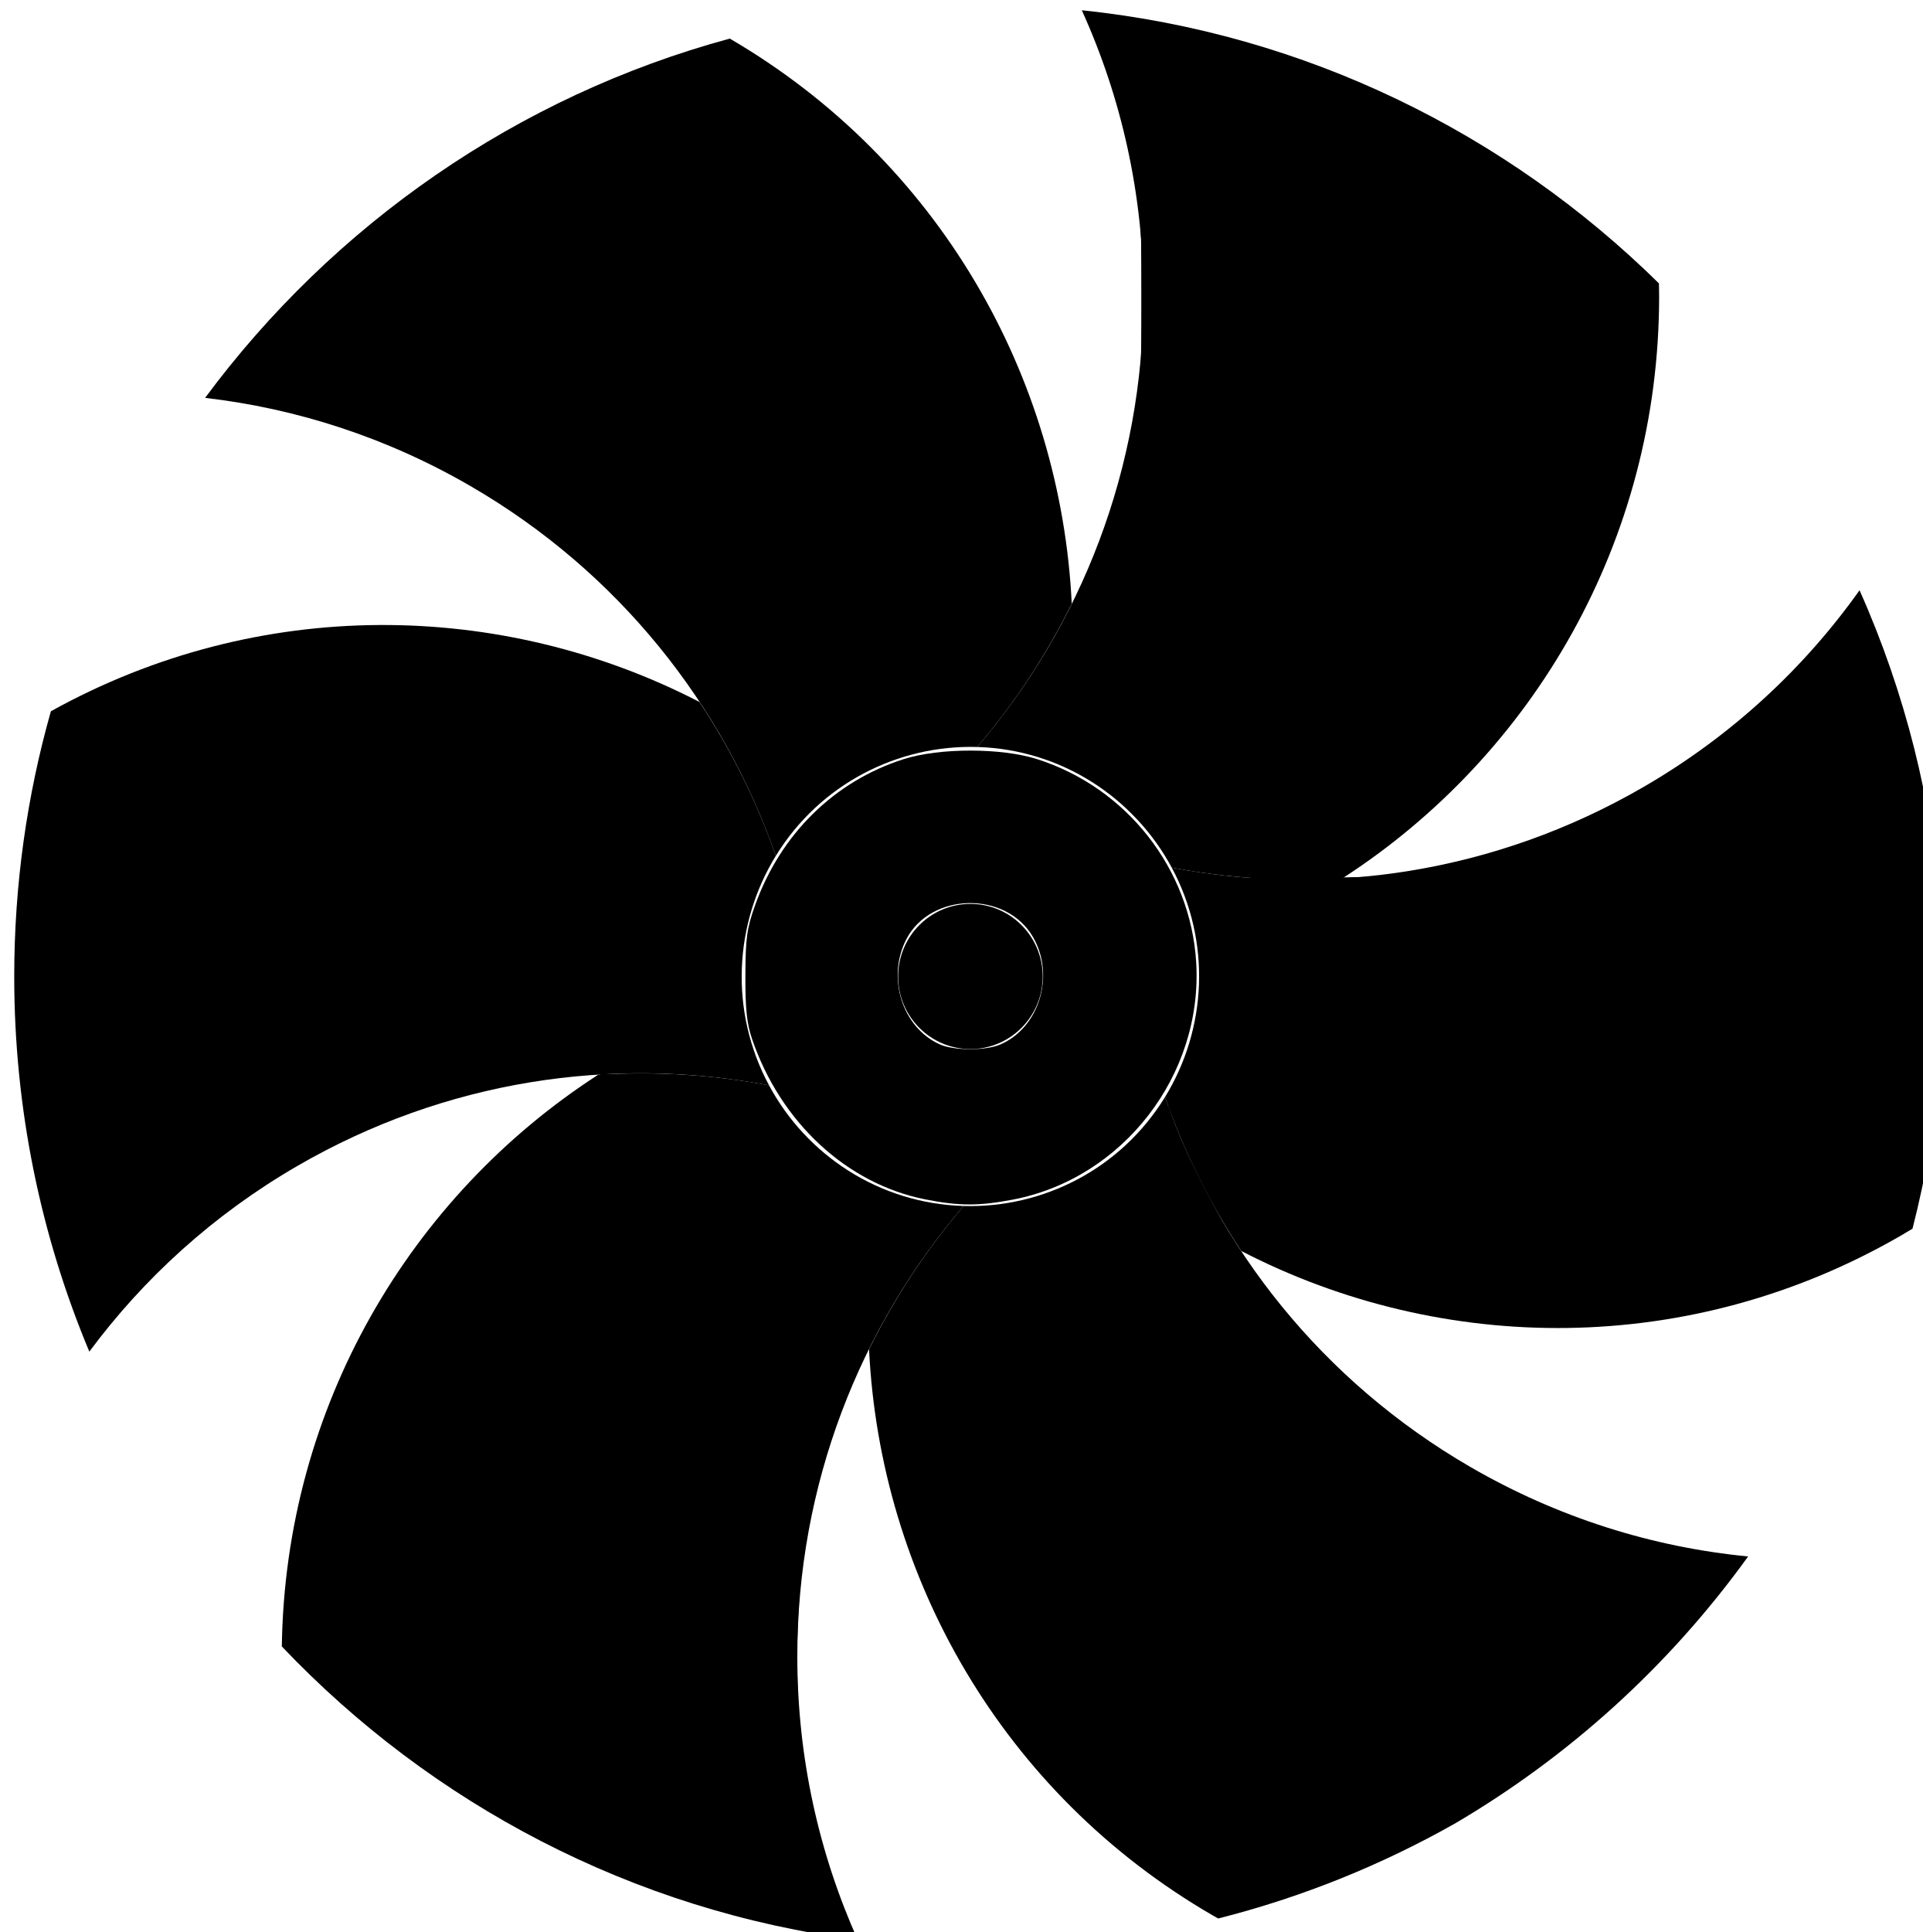
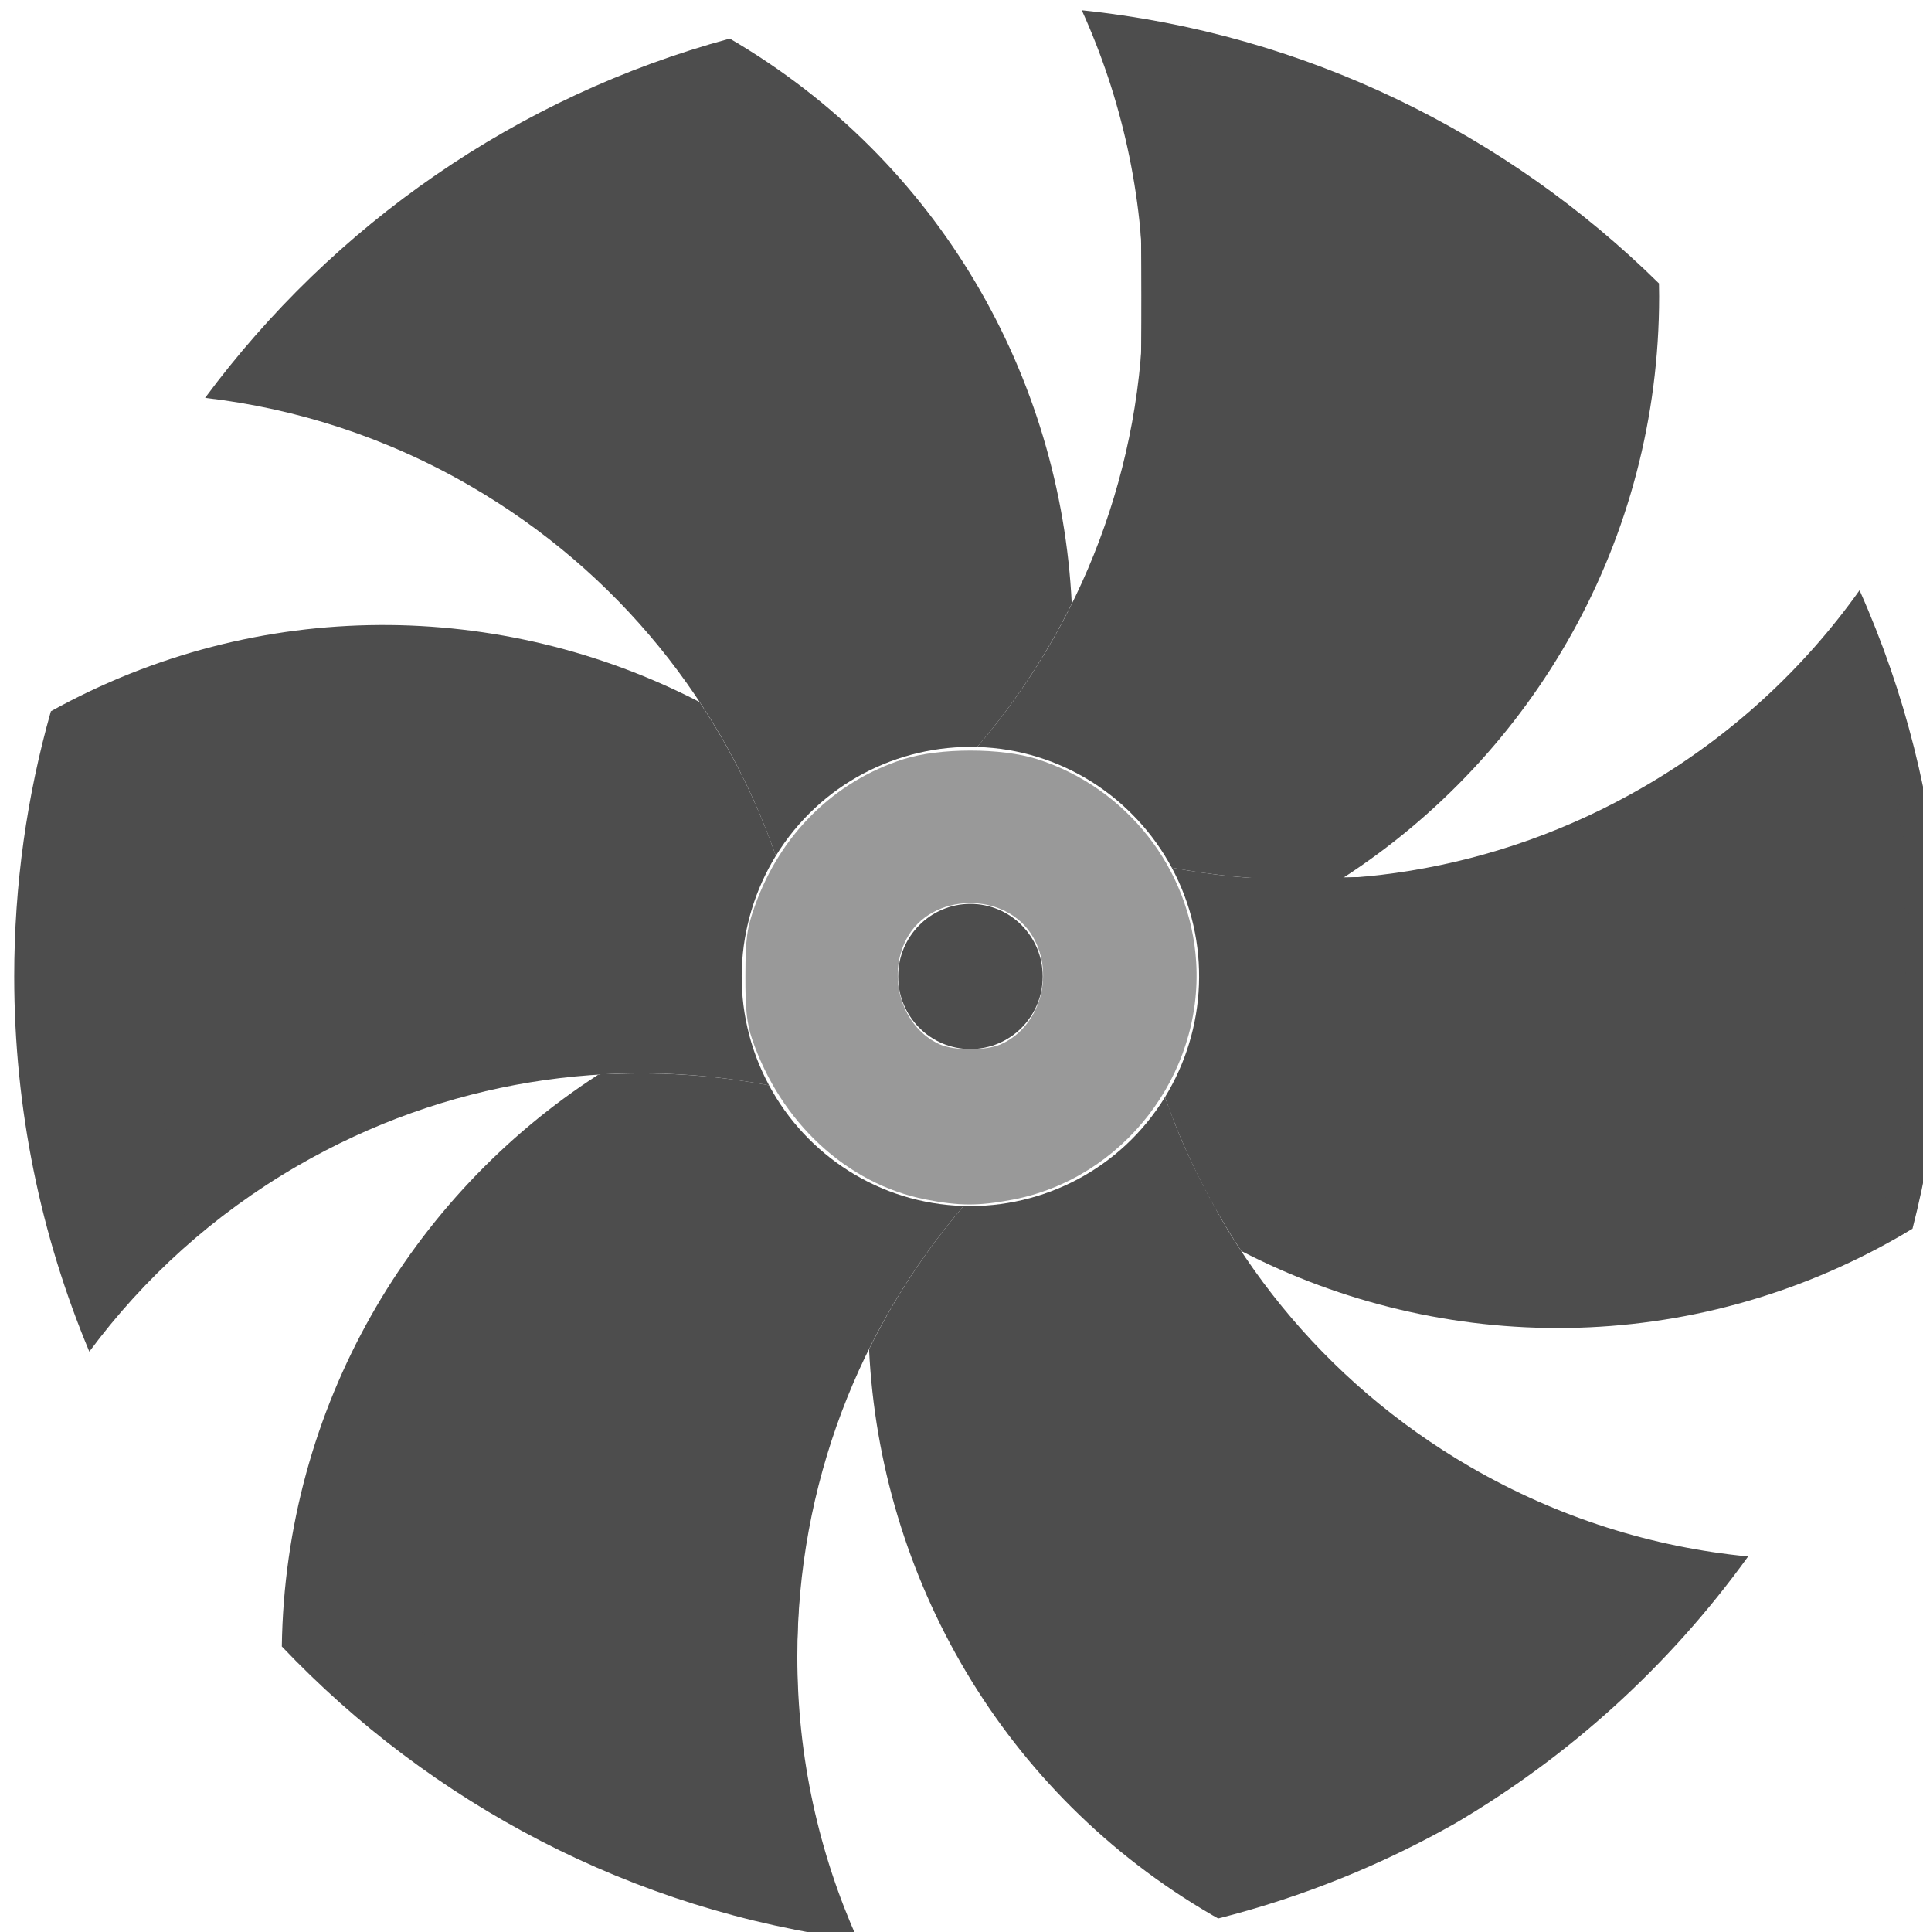
<svg xmlns="http://www.w3.org/2000/svg" version="1.1" id="Layer_1" viewBox="0 0 127.541 128.156" xml:space="preserve" width="127.541" height="128.156">
  <defs id="defs10776" />
-   <ellipse style="fill:#000000;stroke-width:0.39" cx="64.388" cy="64.773" id="circle10745" rx="4.797" ry="4.815" />
-   <path style="fill:#000000;stroke-width:0.39" d="m 51.476,56.771 c 2.935,-4.776 8.105,-7.373 13.36,-7.221 2.466,-2.878 4.575,-6.071 6.275,-9.503 C 70.388,25.025 62.331,10.671 48.421,2.56 34.309,6.385 22.106,14.926 13.608,26.393 c 6.025,0.696 12.012,2.606 17.599,5.844 9.852,5.708 16.782,14.543 20.269,24.535 z" id="path10747" />
-   <path style="fill:#000000;stroke-width:0.39" d="M 19.722,77.346 C 29.574,71.637 40.662,70.03 51.027,71.994 48.373,67.055 48.717,61.263 51.476,56.77 50.225,53.188 48.525,49.759 46.413,46.565 33.297,39.789 17.187,39.52 3.376,47.181 1.792,52.775 0.944,58.676 0.944,64.773 c 0,8.817 1.775,17.225 4.983,24.886 3.606,-4.863 8.232,-9.089 13.795,-12.313 z" id="path10749" />
-   <path style="fill:#000000;stroke-width:0.39" d="M 63.937,79.997 C 58.349,79.833 53.523,76.638 51.026,71.994 47.31,71.29 43.501,71.053 39.689,71.291 c -12.458,8.047 -20.763,22.003 -20.99,37.924 9.912,10.431 23.267,17.538 38.214,19.466 -2.572,-5.737 -4.011,-12.098 -4.011,-18.798 3.68e-4,-11.417 4.158,-21.859 11.035,-29.886 z" id="path10751" />
-   <path style="fill:#000000;stroke-width:0.39" d="M 97.566,97.312 C 87.714,91.603 80.784,82.768 77.297,72.776 c -2.935,4.776 -8.105,7.373 -13.36,7.221 -2.466,2.878 -4.575,6.071 -6.275,9.503 0.725,15.061 8.82,29.452 22.797,37.552 0.123,0.071 0.246,0.139 0.369,0.208 5.565,-1.408 10.843,-3.548 15.727,-6.311 7.464,-4.39 14.124,-10.338 19.434,-17.704 -6.302,-0.611 -12.58,-2.548 -18.423,-5.934 z" id="path10753" />
-   <path style="fill:#000000;stroke-width:0.39" d="m 126.896,81.501 c 3.533,-13.756 2.58,-28.681 -3.514,-42.347 -3.679,5.174 -8.49,9.662 -14.332,13.048 -9.852,5.709 -20.939,7.316 -31.304,5.351 2.654,4.939 2.309,10.732 -0.449,15.224 1.251,3.582 2.951,7.011 5.062,10.206 13.357,6.901 29.821,7.059 43.798,-1.04 0.249,-0.144 0.494,-0.293 0.739,-0.441 z" id="path10755" />
-   <path style="fill:#000000;stroke-width:0.39" d="m 89.083,58.255 c 12.632,-8.16 21.001,-22.393 21.001,-38.592 0,-0.288 -0.006,-0.576 -0.011,-0.863 C 99.971,8.851 86.618,2.218 71.778,0.681 74.403,6.466 75.87,12.892 75.87,19.663 c 0,11.418 -4.157,21.86 -11.035,29.887 5.588,0.164 10.414,3.359 12.911,8.003 3.716,0.704 7.525,0.941 11.337,0.703 z" id="path10757" />
-   <path style="fill:#000000;stroke-width:0.24" d="m 52.911,123.86 c -6.572,-2.158 -13.352,-5.802 -19.004,-10.213 -4.252,-3.319 -9.519,-8.888 -12.392,-13.103 l -1.311,-1.923 0.452,-1.586 c 0.728,-2.556 1.629,-4.795 3.114,-7.741 3.268,-6.481 7.748,-11.81 13.621,-16.199 l 2.492,-1.863 3.705,0.137 c 2.038,0.075 4.518,0.262 5.511,0.415 1.76,0.271 1.822,0.304 2.453,1.305 1.074,1.704 2.456,3.129 4.179,4.311 1.69,1.159 5.126,2.525 6.384,2.537 1.327,0.013 1.488,0.338 0.642,1.305 -2.16,2.47 -4.991,7.349 -6.626,11.423 -2.228,5.55 -3.24,10.937 -3.239,17.241 2.48e-4,4.496 0.39,7.636 1.461,11.76 0.391,1.506 0.684,2.766 0.65,2.8 -0.034,0.034 -0.975,-0.239 -2.093,-0.606 z" id="path11341" />
-   <path style="fill:#000000;stroke-width:0.24" d="M 51.331,56.032 C 51.246,55.784 50.753,54.593 50.235,53.385 46.559,44.806 39.802,37.195 31.519,32.302 29.242,30.957 25.416,29.159 23.628,28.592 c -0.526,-0.166 -1.053,-0.392 -1.171,-0.502 -0.59,-0.546 6.414,-8.128 10.719,-11.603 5.009,-4.044 11.886,-8.003 17.298,-9.959 2.019,-0.73 2.282,-0.773 2.856,-0.47 1.174,0.62 6.545,6.056 8.321,8.422 5.209,6.94 8.303,14.817 9.17,23.345 l 0.22,2.16 -1.093,1.92 c -1.38,2.424 -2.705,4.417 -4.106,6.178 -1.049,1.318 -1.146,1.379 -2.195,1.38 -1.64,0.002 -4.567,0.833 -6.476,1.84 -1.817,0.959 -3.927,2.747 -5.014,4.25 -0.582,0.805 -0.693,0.87 -0.827,0.48 z" id="path11343" />
-   <path style="fill:#000000;stroke-width:0.24" d="m 96.772,87.486 c -4.162,-0.61 -8.716,-1.977 -12.626,-3.791 -1.621,-0.752 -1.791,-0.906 -2.707,-2.461 -1.189,-2.017 -2.676,-5.013 -3.416,-6.882 l -0.548,-1.385 0.734,-1.649 c 1.897,-4.258 1.881,-8.913 -0.045,-13.23 -0.148,-0.333 0.044,-0.341 1.814,-0.073 2.844,0.43 9.756,0.403 12.826,-0.049 10.986,-1.619 21.211,-7.285 28.315,-15.689 0.608,-0.719 1.172,-1.24 1.254,-1.157 0.337,0.339 2.338,6.502 2.98,9.183 1.079,4.503 1.455,7.526 1.595,12.837 0.17,6.428 -0.333,11.165 -1.807,17.036 l -0.633,2.519 -1.315,0.654 c -3.836,1.909 -8.914,3.473 -13.418,4.132 -3.097,0.453 -9.924,0.456 -13.004,0.004 z" id="path11345" />
-   <path style="fill:#000000;stroke-width:0.24" d="M 12.087,79.995 C 9.305,68.749 9.668,56.84 13.127,45.874 c 0.559,-1.772 0.984,-2.721 1.292,-2.887 0.826,-0.444 6.009,-1.207 9.197,-1.355 6.773,-0.314 13.835,1.042 20.332,3.904 l 2.391,1.053 1.309,2.217 c 1.237,2.095 3.586,7.177 3.59,7.768 9.96e-4,0.15 -0.323,0.969 -0.719,1.821 -0.852,1.828 -1.42,4.319 -1.426,6.255 -0.005,1.692 0.569,4.591 1.202,6.074 0.257,0.602 0.467,1.119 0.467,1.149 0,0.03 -0.78,-0.081 -1.733,-0.246 -0.953,-0.166 -3.096,-0.369 -4.763,-0.453 -10.419,-0.52 -21.541,3.093 -30.015,9.752 -0.819,0.643 -1.524,1.17 -1.566,1.17 -0.042,0 -0.311,-0.945 -0.597,-2.1 z" id="path11347" />
-   <path style="fill:#000000;stroke-width:0.24" d="M 84.228,58.168 C 83.505,58.138 81.808,57.987 80.458,57.832 L 78.003,57.549 76.947,56.063 c -2.337,-3.288 -5.761,-5.512 -9.719,-6.316 l -2.06,-0.418 0.704,-0.833 c 1.485,-1.757 4.279,-6.227 5.545,-8.871 1.583,-3.307 2.986,-7.517 3.758,-11.277 0.509,-2.478 0.566,-3.37 0.561,-8.758 -0.006,-5.595 -0.049,-6.201 -0.648,-8.998 C 74.734,8.942 74.122,6.625 73.728,5.443 73.334,4.261 73.055,3.251 73.107,3.198 73.247,3.058 77.574,3.819 79.805,4.376 90.323,7.001 99.84,12.246 107.867,19.843 l 2.005,1.897 -0.143,2.164 c -0.413,6.23 -2.978,13.948 -6.557,19.733 -2.948,4.764 -7.055,9.274 -11.483,12.61 -2.288,1.724 -2.548,1.857 -3.705,1.891 -0.685,0.021 -1.514,0.048 -1.842,0.06 -0.329,0.012 -1.189,-0.002 -1.912,-0.031 z" id="path11349" />
-   <path style="fill:#000000;stroke-width:0.24" d="m 76.1,124.01 c -10.215,-7.598 -16.86,-19.439 -18.135,-32.316 -0.193,-1.948 -0.172,-2.099 0.456,-3.359 0.783,-1.572 3.118,-5.156 4.462,-6.851 l 0.962,-1.212 2.193,-0.293 c 4.308,-0.576 8.217,-2.732 10.345,-5.705 0.857,-1.198 1.055,-1.278 1.277,-0.515 0.557,1.915 3.193,7.136 4.878,9.66 6.67,9.995 18.073,17.439 29.704,19.394 l 1.672,0.281 -2.392,2.759 c -7.494,8.644 -17.684,15.17 -28.966,18.55 -4.45,1.333 -4.108,1.354 -6.454,-0.391 z" id="path11351" />
-   <path style="fill:#000000;stroke-width:0.24" d="M 61.398,79.56 C 56.187,78.53 51.774,74.44 49.893,68.899 49.55,67.887 49.448,66.907 49.457,64.699 c 0.01,-2.486 0.097,-3.12 0.64,-4.639 1.689,-4.725 5.263,-8.241 9.866,-9.705 2.374,-0.755 6.471,-0.755 8.845,0 5.955,1.894 10.183,7.288 10.559,13.47 0.455,7.489 -4.866,14.364 -12.194,15.755 -2.242,0.426 -3.544,0.421 -5.776,-0.02 z m 4.968,-10.273 c 2.599,-1.12 3.653,-4.589 2.168,-7.141 -1.779,-3.058 -6.774,-2.967 -8.396,0.153 -1.324,2.548 -0.273,5.859 2.216,6.978 0.94,0.422 3.042,0.427 4.012,0.01 z" id="path11574" />
-   <path style="fill:#000000;stroke-width:0.24" d="m 62.122,68.831 c -2.753,-1.565 -3.19,-5.334 -0.863,-7.445 0.856,-0.776 2.202,-1.363 3.127,-1.363 0.925,0 2.271,0.587 3.127,1.363 3.13,2.838 1.115,7.985 -3.127,7.985 -0.923,0 -1.598,-0.161 -2.264,-0.54 z" id="path11576" />
-   <path style="fill:#000000;stroke-width:0.24" d="m 80.667,57.763 c -2.436,-0.271 -2.497,-0.293 -3.091,-1.109 -0.333,-0.458 -1.474,-1.697 -2.535,-2.754 -2.217,-2.209 -4.408,-3.441 -7.308,-4.111 -0.986,-0.228 -1.88,-0.487 -1.986,-0.576 -0.106,-0.089 0.39,-0.94 1.103,-1.891 3.909,-5.216 6.801,-11.652 8.349,-18.584 0.492,-2.205 0.543,-3.042 0.543,-9.028 0,-7.232 -0.08,-7.88 -1.662,-13.394 -0.442,-1.541 -0.755,-2.852 -0.696,-2.914 0.203,-0.208 5.14,0.742 8.122,1.563 9.581,2.636 18.461,7.709 26.465,15.121 l 1.832,1.696 -0.246,2.605 c -0.77,8.159 -4.087,16.449 -9.261,23.146 -3.036,3.93 -8.846,9.249 -11.164,10.221 -0.991,0.416 -4.774,0.419 -8.465,0.008 z" id="path13933" />
-   <path style="fill:#000000;stroke-width:0.24" d="m 77.176,124.661 c -1.796,-1.231 -4.54,-3.636 -6.611,-5.794 -5.385,-5.61 -9.222,-12.505 -11.198,-20.121 -0.812,-3.131 -1.531,-8.021 -1.334,-9.073 0.218,-1.165 2.659,-5.092 5.502,-8.852 0.222,-0.293 0.862,-0.509 1.965,-0.661 4.569,-0.632 8.557,-2.686 10.703,-5.511 0.916,-1.206 1.332,-1.471 1.332,-0.85 0,0.835 4.39,9.028 5.989,11.176 6.412,8.614 16.589,15.307 26.522,17.442 1.512,0.325 2.936,0.663 3.164,0.752 0.34,0.132 -0.056,0.686 -2.168,3.041 -7.214,8.04 -16.468,14.066 -26.921,17.53 -5.123,1.698 -5.701,1.774 -6.945,0.922 z" id="path13935" />
-   <path style="fill:#000000;stroke-width:0.24" d="M 97.017,87.444 C 93.552,86.969 87.884,85.28 84.388,83.681 82.919,83.01 82.466,82.665 81.93,81.817 80.884,80.162 79.308,77.104 78.402,74.974 l -0.835,-1.963 0.697,-1.666 c 1.627,-3.887 1.849,-7.94 0.634,-11.564 -0.332,-0.99 -0.583,-1.821 -0.558,-1.847 0.025,-0.026 0.849,0.065 1.831,0.203 1.018,0.143 4.098,0.206 7.164,0.146 6.083,-0.117 8.227,-0.461 13.268,-2.125 7.28,-2.403 13.635,-6.479 19.111,-12.255 1.392,-1.468 2.589,-2.612 2.659,-2.541 0.257,0.258 2.246,6.489 2.836,8.883 1.183,4.801 1.38,6.504 1.507,13.026 0.133,6.83 -0.139,10.144 -1.235,15.006 -1.104,4.9 -0.682,4.295 -3.981,5.708 -3.6,1.542 -6.952,2.555 -10.462,3.161 -2.197,0.379 -3.721,0.462 -8.008,0.432 -2.912,-0.02 -5.618,-0.08 -6.012,-0.134 z" id="path13993" />
-   <path style="fill:#000000;stroke-width:0.24" d="m 77.176,124.659 c -2.97,-2.042 -7.407,-6.304 -9.714,-9.331 -5.218,-6.846 -8.645,-15.494 -9.424,-23.778 -0.203,-2.153 0.119,-2.937 2.894,-7.055 2.899,-4.301 2.598,-4.041 5.139,-4.453 4.173,-0.677 7.105,-2.176 9.646,-4.931 1.567,-1.699 1.818,-1.884 1.818,-1.337 0,0.531 3.222,6.869 4.638,9.123 3.219,5.123 8.494,10.274 14.089,13.756 4.497,2.799 9.246,4.742 14.469,5.92 1.494,0.337 2.752,0.649 2.796,0.693 0.044,0.044 -1.09,1.387 -2.521,2.985 -7.43,8.297 -16.776,14.278 -27.854,17.823 -4.231,1.354 -4.781,1.408 -5.976,0.586 z" id="path13995" />
-   <path style="fill:#000000;stroke-width:0.24" d="M 94.149,86.79 C 89.721,85.73 84.571,83.874 82.98,82.766 82.208,82.228 80.114,78.583 78.71,75.336 l -1.003,-2.321 0.639,-1.601 c 0.951,-2.386 1.332,-4.305 1.336,-6.736 0.003,-1.909 -0.463,-4.603 -1.054,-6.097 -0.125,-0.315 0.758,-0.36 7.091,-0.363 8.254,-0.003 9.307,-0.141 14.714,-1.927 7.327,-2.42 13.201,-6.121 18.816,-11.855 1.315,-1.343 2.569,-2.541 2.788,-2.663 0.344,-0.192 0.543,0.235 1.487,3.194 1.228,3.85 2.135,7.355 2.589,10.015 0.438,2.563 0.425,17.226 -0.018,19.676 -0.703,3.891 -1.506,7.107 -1.919,7.678 -0.592,0.82 -5.81,2.917 -10.009,4.021 l -3.285,0.864 -7.172,0.071 c -6.861,0.068 -7.275,0.046 -9.562,-0.501 z" id="path13997" />
-   <path style="fill:#000000;fill-opacity:0;stroke-width:0.615" d="M 17.232,26.779 13.871,26.066 18.955,20.771 C 26.42,12.995 36.063,6.772 44.984,3.972 c 3.282,-1.03 3.587,-1.034 5.071,-0.061 1.697,1.112 2.085,2.236 0.772,2.236 -1.517,0 -11.625,5.519 -15.865,8.661 -2.328,1.726 -6.264,5.324 -8.746,7.995 -2.482,2.672 -4.763,4.819 -5.069,4.773 -0.306,-0.047 -2.068,-0.406 -3.916,-0.798 z" id="path1" />
+   <ellipse style="fill:#4d4d4d;stroke-width:0.39" cx="64.388" cy="64.773" id="circle10745" rx="4.797" ry="4.815" />
+   <path style="fill:#4d4d4d;stroke-width:0.39" d="m 51.476,56.771 c 2.935,-4.776 8.105,-7.373 13.36,-7.221 2.466,-2.878 4.575,-6.071 6.275,-9.503 C 70.388,25.025 62.331,10.671 48.421,2.56 34.309,6.385 22.106,14.926 13.608,26.393 c 6.025,0.696 12.012,2.606 17.599,5.844 9.852,5.708 16.782,14.543 20.269,24.535 z" id="path10747" />
+   <path style="fill:#4d4d4d;stroke-width:0.39" d="M 19.722,77.346 C 29.574,71.637 40.662,70.03 51.027,71.994 48.373,67.055 48.717,61.263 51.476,56.77 50.225,53.188 48.525,49.759 46.413,46.565 33.297,39.789 17.187,39.52 3.376,47.181 1.792,52.775 0.944,58.676 0.944,64.773 c 0,8.817 1.775,17.225 4.983,24.886 3.606,-4.863 8.232,-9.089 13.795,-12.313 z" id="path10749" />
+   <path style="fill:#4d4d4d;stroke-width:0.39" d="M 63.937,79.997 C 58.349,79.833 53.523,76.638 51.026,71.994 47.31,71.29 43.501,71.053 39.689,71.291 c -12.458,8.047 -20.763,22.003 -20.99,37.924 9.912,10.431 23.267,17.538 38.214,19.466 -2.572,-5.737 -4.011,-12.098 -4.011,-18.798 3.68e-4,-11.417 4.158,-21.859 11.035,-29.886 z" id="path10751" />
+   <path style="fill:#4d4d4d;stroke-width:0.39" d="M 97.566,97.312 C 87.714,91.603 80.784,82.768 77.297,72.776 c -2.935,4.776 -8.105,7.373 -13.36,7.221 -2.466,2.878 -4.575,6.071 -6.275,9.503 0.725,15.061 8.82,29.452 22.797,37.552 0.123,0.071 0.246,0.139 0.369,0.208 5.565,-1.408 10.843,-3.548 15.727,-6.311 7.464,-4.39 14.124,-10.338 19.434,-17.704 -6.302,-0.611 -12.58,-2.548 -18.423,-5.934 z" id="path10753" />
+   <path style="fill:#4d4d4d;stroke-width:0.39" d="m 126.896,81.501 c 3.533,-13.756 2.58,-28.681 -3.514,-42.347 -3.679,5.174 -8.49,9.662 -14.332,13.048 -9.852,5.709 -20.939,7.316 -31.304,5.351 2.654,4.939 2.309,10.732 -0.449,15.224 1.251,3.582 2.951,7.011 5.062,10.206 13.357,6.901 29.821,7.059 43.798,-1.04 0.249,-0.144 0.494,-0.293 0.739,-0.441 z" id="path10755" />
+   <path style="fill:#4d4d4d;stroke-width:0.39" d="m 89.083,58.255 c 12.632,-8.16 21.001,-22.393 21.001,-38.592 0,-0.288 -0.006,-0.576 -0.011,-0.863 C 99.971,8.851 86.618,2.218 71.778,0.681 74.403,6.466 75.87,12.892 75.87,19.663 c 0,11.418 -4.157,21.86 -11.035,29.887 5.588,0.164 10.414,3.359 12.911,8.003 3.716,0.704 7.525,0.941 11.337,0.703 z" id="path10757" />
+   <path style="fill:#4d4d4d;stroke-width:0.24" d="m 52.911,123.86 c -6.572,-2.158 -13.352,-5.802 -19.004,-10.213 -4.252,-3.319 -9.519,-8.888 -12.392,-13.103 l -1.311,-1.923 0.452,-1.586 c 0.728,-2.556 1.629,-4.795 3.114,-7.741 3.268,-6.481 7.748,-11.81 13.621,-16.199 l 2.492,-1.863 3.705,0.137 c 2.038,0.075 4.518,0.262 5.511,0.415 1.76,0.271 1.822,0.304 2.453,1.305 1.074,1.704 2.456,3.129 4.179,4.311 1.69,1.159 5.126,2.525 6.384,2.537 1.327,0.013 1.488,0.338 0.642,1.305 -2.16,2.47 -4.991,7.349 -6.626,11.423 -2.228,5.55 -3.24,10.937 -3.239,17.241 2.48e-4,4.496 0.39,7.636 1.461,11.76 0.391,1.506 0.684,2.766 0.65,2.8 -0.034,0.034 -0.975,-0.239 -2.093,-0.606 z" id="path11341" />
+   <path style="fill:#4d4d4d;stroke-width:0.24" d="M 51.331,56.032 C 51.246,55.784 50.753,54.593 50.235,53.385 46.559,44.806 39.802,37.195 31.519,32.302 29.242,30.957 25.416,29.159 23.628,28.592 c -0.526,-0.166 -1.053,-0.392 -1.171,-0.502 -0.59,-0.546 6.414,-8.128 10.719,-11.603 5.009,-4.044 11.886,-8.003 17.298,-9.959 2.019,-0.73 2.282,-0.773 2.856,-0.47 1.174,0.62 6.545,6.056 8.321,8.422 5.209,6.94 8.303,14.817 9.17,23.345 l 0.22,2.16 -1.093,1.92 c -1.38,2.424 -2.705,4.417 -4.106,6.178 -1.049,1.318 -1.146,1.379 -2.195,1.38 -1.64,0.002 -4.567,0.833 -6.476,1.84 -1.817,0.959 -3.927,2.747 -5.014,4.25 -0.582,0.805 -0.693,0.87 -0.827,0.48 z" id="path11343" />
+   <path style="fill:#4d4d4d;stroke-width:0.24" d="m 96.772,87.486 c -4.162,-0.61 -8.716,-1.977 -12.626,-3.791 -1.621,-0.752 -1.791,-0.906 -2.707,-2.461 -1.189,-2.017 -2.676,-5.013 -3.416,-6.882 l -0.548,-1.385 0.734,-1.649 c 1.897,-4.258 1.881,-8.913 -0.045,-13.23 -0.148,-0.333 0.044,-0.341 1.814,-0.073 2.844,0.43 9.756,0.403 12.826,-0.049 10.986,-1.619 21.211,-7.285 28.315,-15.689 0.608,-0.719 1.172,-1.24 1.254,-1.157 0.337,0.339 2.338,6.502 2.98,9.183 1.079,4.503 1.455,7.526 1.595,12.837 0.17,6.428 -0.333,11.165 -1.807,17.036 l -0.633,2.519 -1.315,0.654 c -3.836,1.909 -8.914,3.473 -13.418,4.132 -3.097,0.453 -9.924,0.456 -13.004,0.004 z" id="path11345" />
+   <path style="fill:#4d4d4d;stroke-width:0.24" d="M 12.087,79.995 C 9.305,68.749 9.668,56.84 13.127,45.874 c 0.559,-1.772 0.984,-2.721 1.292,-2.887 0.826,-0.444 6.009,-1.207 9.197,-1.355 6.773,-0.314 13.835,1.042 20.332,3.904 l 2.391,1.053 1.309,2.217 c 1.237,2.095 3.586,7.177 3.59,7.768 9.96e-4,0.15 -0.323,0.969 -0.719,1.821 -0.852,1.828 -1.42,4.319 -1.426,6.255 -0.005,1.692 0.569,4.591 1.202,6.074 0.257,0.602 0.467,1.119 0.467,1.149 0,0.03 -0.78,-0.081 -1.733,-0.246 -0.953,-0.166 -3.096,-0.369 -4.763,-0.453 -10.419,-0.52 -21.541,3.093 -30.015,9.752 -0.819,0.643 -1.524,1.17 -1.566,1.17 -0.042,0 -0.311,-0.945 -0.597,-2.1 z" id="path11347" />
+   <path style="fill:#4d4d4d;stroke-width:0.24" d="M 84.228,58.168 C 83.505,58.138 81.808,57.987 80.458,57.832 L 78.003,57.549 76.947,56.063 c -2.337,-3.288 -5.761,-5.512 -9.719,-6.316 l -2.06,-0.418 0.704,-0.833 c 1.485,-1.757 4.279,-6.227 5.545,-8.871 1.583,-3.307 2.986,-7.517 3.758,-11.277 0.509,-2.478 0.566,-3.37 0.561,-8.758 -0.006,-5.595 -0.049,-6.201 -0.648,-8.998 C 74.734,8.942 74.122,6.625 73.728,5.443 73.334,4.261 73.055,3.251 73.107,3.198 73.247,3.058 77.574,3.819 79.805,4.376 90.323,7.001 99.84,12.246 107.867,19.843 l 2.005,1.897 -0.143,2.164 c -0.413,6.23 -2.978,13.948 -6.557,19.733 -2.948,4.764 -7.055,9.274 -11.483,12.61 -2.288,1.724 -2.548,1.857 -3.705,1.891 -0.685,0.021 -1.514,0.048 -1.842,0.06 -0.329,0.012 -1.189,-0.002 -1.912,-0.031 z" id="path11349" />
+   <path style="fill:#4d4d4d;stroke-width:0.24" d="m 76.1,124.01 c -10.215,-7.598 -16.86,-19.439 -18.135,-32.316 -0.193,-1.948 -0.172,-2.099 0.456,-3.359 0.783,-1.572 3.118,-5.156 4.462,-6.851 l 0.962,-1.212 2.193,-0.293 c 4.308,-0.576 8.217,-2.732 10.345,-5.705 0.857,-1.198 1.055,-1.278 1.277,-0.515 0.557,1.915 3.193,7.136 4.878,9.66 6.67,9.995 18.073,17.439 29.704,19.394 l 1.672,0.281 -2.392,2.759 c -7.494,8.644 -17.684,15.17 -28.966,18.55 -4.45,1.333 -4.108,1.354 -6.454,-0.391 z" id="path11351" />
+   <path style="fill:#999999;stroke-width:0.24" d="M 61.398,79.56 C 56.187,78.53 51.774,74.44 49.893,68.899 49.55,67.887 49.448,66.907 49.457,64.699 c 0.01,-2.486 0.097,-3.12 0.64,-4.639 1.689,-4.725 5.263,-8.241 9.866,-9.705 2.374,-0.755 6.471,-0.755 8.845,0 5.955,1.894 10.183,7.288 10.559,13.47 0.455,7.489 -4.866,14.364 -12.194,15.755 -2.242,0.426 -3.544,0.421 -5.776,-0.02 z m 4.968,-10.273 c 2.599,-1.12 3.653,-4.589 2.168,-7.141 -1.779,-3.058 -6.774,-2.967 -8.396,0.153 -1.324,2.548 -0.273,5.859 2.216,6.978 0.94,0.422 3.042,0.427 4.012,0.01 z" id="path11574" />
+   <path style="fill:#4d4d4d;stroke-width:0.24" d="m 62.122,68.831 c -2.753,-1.565 -3.19,-5.334 -0.863,-7.445 0.856,-0.776 2.202,-1.363 3.127,-1.363 0.925,0 2.271,0.587 3.127,1.363 3.13,2.838 1.115,7.985 -3.127,7.985 -0.923,0 -1.598,-0.161 -2.264,-0.54 z" id="path11576" />
+   <path style="fill:#4d4d4d;stroke-width:0.24" d="m 80.667,57.763 c -2.436,-0.271 -2.497,-0.293 -3.091,-1.109 -0.333,-0.458 -1.474,-1.697 -2.535,-2.754 -2.217,-2.209 -4.408,-3.441 -7.308,-4.111 -0.986,-0.228 -1.88,-0.487 -1.986,-0.576 -0.106,-0.089 0.39,-0.94 1.103,-1.891 3.909,-5.216 6.801,-11.652 8.349,-18.584 0.492,-2.205 0.543,-3.042 0.543,-9.028 0,-7.232 -0.08,-7.88 -1.662,-13.394 -0.442,-1.541 -0.755,-2.852 -0.696,-2.914 0.203,-0.208 5.14,0.742 8.122,1.563 9.581,2.636 18.461,7.709 26.465,15.121 l 1.832,1.696 -0.246,2.605 c -0.77,8.159 -4.087,16.449 -9.261,23.146 -3.036,3.93 -8.846,9.249 -11.164,10.221 -0.991,0.416 -4.774,0.419 -8.465,0.008 z" id="path13933" />
+   <path style="fill:#4d4d4d;stroke-width:0.24" d="m 77.176,124.661 c -1.796,-1.231 -4.54,-3.636 -6.611,-5.794 -5.385,-5.61 -9.222,-12.505 -11.198,-20.121 -0.812,-3.131 -1.531,-8.021 -1.334,-9.073 0.218,-1.165 2.659,-5.092 5.502,-8.852 0.222,-0.293 0.862,-0.509 1.965,-0.661 4.569,-0.632 8.557,-2.686 10.703,-5.511 0.916,-1.206 1.332,-1.471 1.332,-0.85 0,0.835 4.39,9.028 5.989,11.176 6.412,8.614 16.589,15.307 26.522,17.442 1.512,0.325 2.936,0.663 3.164,0.752 0.34,0.132 -0.056,0.686 -2.168,3.041 -7.214,8.04 -16.468,14.066 -26.921,17.53 -5.123,1.698 -5.701,1.774 -6.945,0.922 z" id="path13935" />
+   <path style="fill:#4d4d4d;stroke-width:0.24" d="M 97.017,87.444 C 93.552,86.969 87.884,85.28 84.388,83.681 82.919,83.01 82.466,82.665 81.93,81.817 80.884,80.162 79.308,77.104 78.402,74.974 l -0.835,-1.963 0.697,-1.666 c 1.627,-3.887 1.849,-7.94 0.634,-11.564 -0.332,-0.99 -0.583,-1.821 -0.558,-1.847 0.025,-0.026 0.849,0.065 1.831,0.203 1.018,0.143 4.098,0.206 7.164,0.146 6.083,-0.117 8.227,-0.461 13.268,-2.125 7.28,-2.403 13.635,-6.479 19.111,-12.255 1.392,-1.468 2.589,-2.612 2.659,-2.541 0.257,0.258 2.246,6.489 2.836,8.883 1.183,4.801 1.38,6.504 1.507,13.026 0.133,6.83 -0.139,10.144 -1.235,15.006 -1.104,4.9 -0.682,4.295 -3.981,5.708 -3.6,1.542 -6.952,2.555 -10.462,3.161 -2.197,0.379 -3.721,0.462 -8.008,0.432 -2.912,-0.02 -5.618,-0.08 -6.012,-0.134 z" id="path13993" />
+   <path style="fill:#4d4d4d;stroke-width:0.24" d="m 77.176,124.659 c -2.97,-2.042 -7.407,-6.304 -9.714,-9.331 -5.218,-6.846 -8.645,-15.494 -9.424,-23.778 -0.203,-2.153 0.119,-2.937 2.894,-7.055 2.899,-4.301 2.598,-4.041 5.139,-4.453 4.173,-0.677 7.105,-2.176 9.646,-4.931 1.567,-1.699 1.818,-1.884 1.818,-1.337 0,0.531 3.222,6.869 4.638,9.123 3.219,5.123 8.494,10.274 14.089,13.756 4.497,2.799 9.246,4.742 14.469,5.92 1.494,0.337 2.752,0.649 2.796,0.693 0.044,0.044 -1.09,1.387 -2.521,2.985 -7.43,8.297 -16.776,14.278 -27.854,17.823 -4.231,1.354 -4.781,1.408 -5.976,0.586 z" id="path13995" />
+   <path style="fill:#4d4d4d;stroke-width:0.24" d="M 94.149,86.79 C 89.721,85.73 84.571,83.874 82.98,82.766 82.208,82.228 80.114,78.583 78.71,75.336 l -1.003,-2.321 0.639,-1.601 c 0.951,-2.386 1.332,-4.305 1.336,-6.736 0.003,-1.909 -0.463,-4.603 -1.054,-6.097 -0.125,-0.315 0.758,-0.36 7.091,-0.363 8.254,-0.003 9.307,-0.141 14.714,-1.927 7.327,-2.42 13.201,-6.121 18.816,-11.855 1.315,-1.343 2.569,-2.541 2.788,-2.663 0.344,-0.192 0.543,0.235 1.487,3.194 1.228,3.85 2.135,7.355 2.589,10.015 0.438,2.563 0.425,17.226 -0.018,19.676 -0.703,3.891 -1.506,7.107 -1.919,7.678 -0.592,0.82 -5.81,2.917 -10.009,4.021 l -3.285,0.864 -7.172,0.071 c -6.861,0.068 -7.275,0.046 -9.562,-0.501 z" id="path13997" />
+   <path style="fill:#4d4d4d;fill-opacity:0;stroke-width:0.615" d="M 17.232,26.779 13.871,26.066 18.955,20.771 C 26.42,12.995 36.063,6.772 44.984,3.972 c 3.282,-1.03 3.587,-1.034 5.071,-0.061 1.697,1.112 2.085,2.236 0.772,2.236 -1.517,0 -11.625,5.519 -15.865,8.661 -2.328,1.726 -6.264,5.324 -8.746,7.995 -2.482,2.672 -4.763,4.819 -5.069,4.773 -0.306,-0.047 -2.068,-0.406 -3.916,-0.798 z" id="path1" />
</svg>
